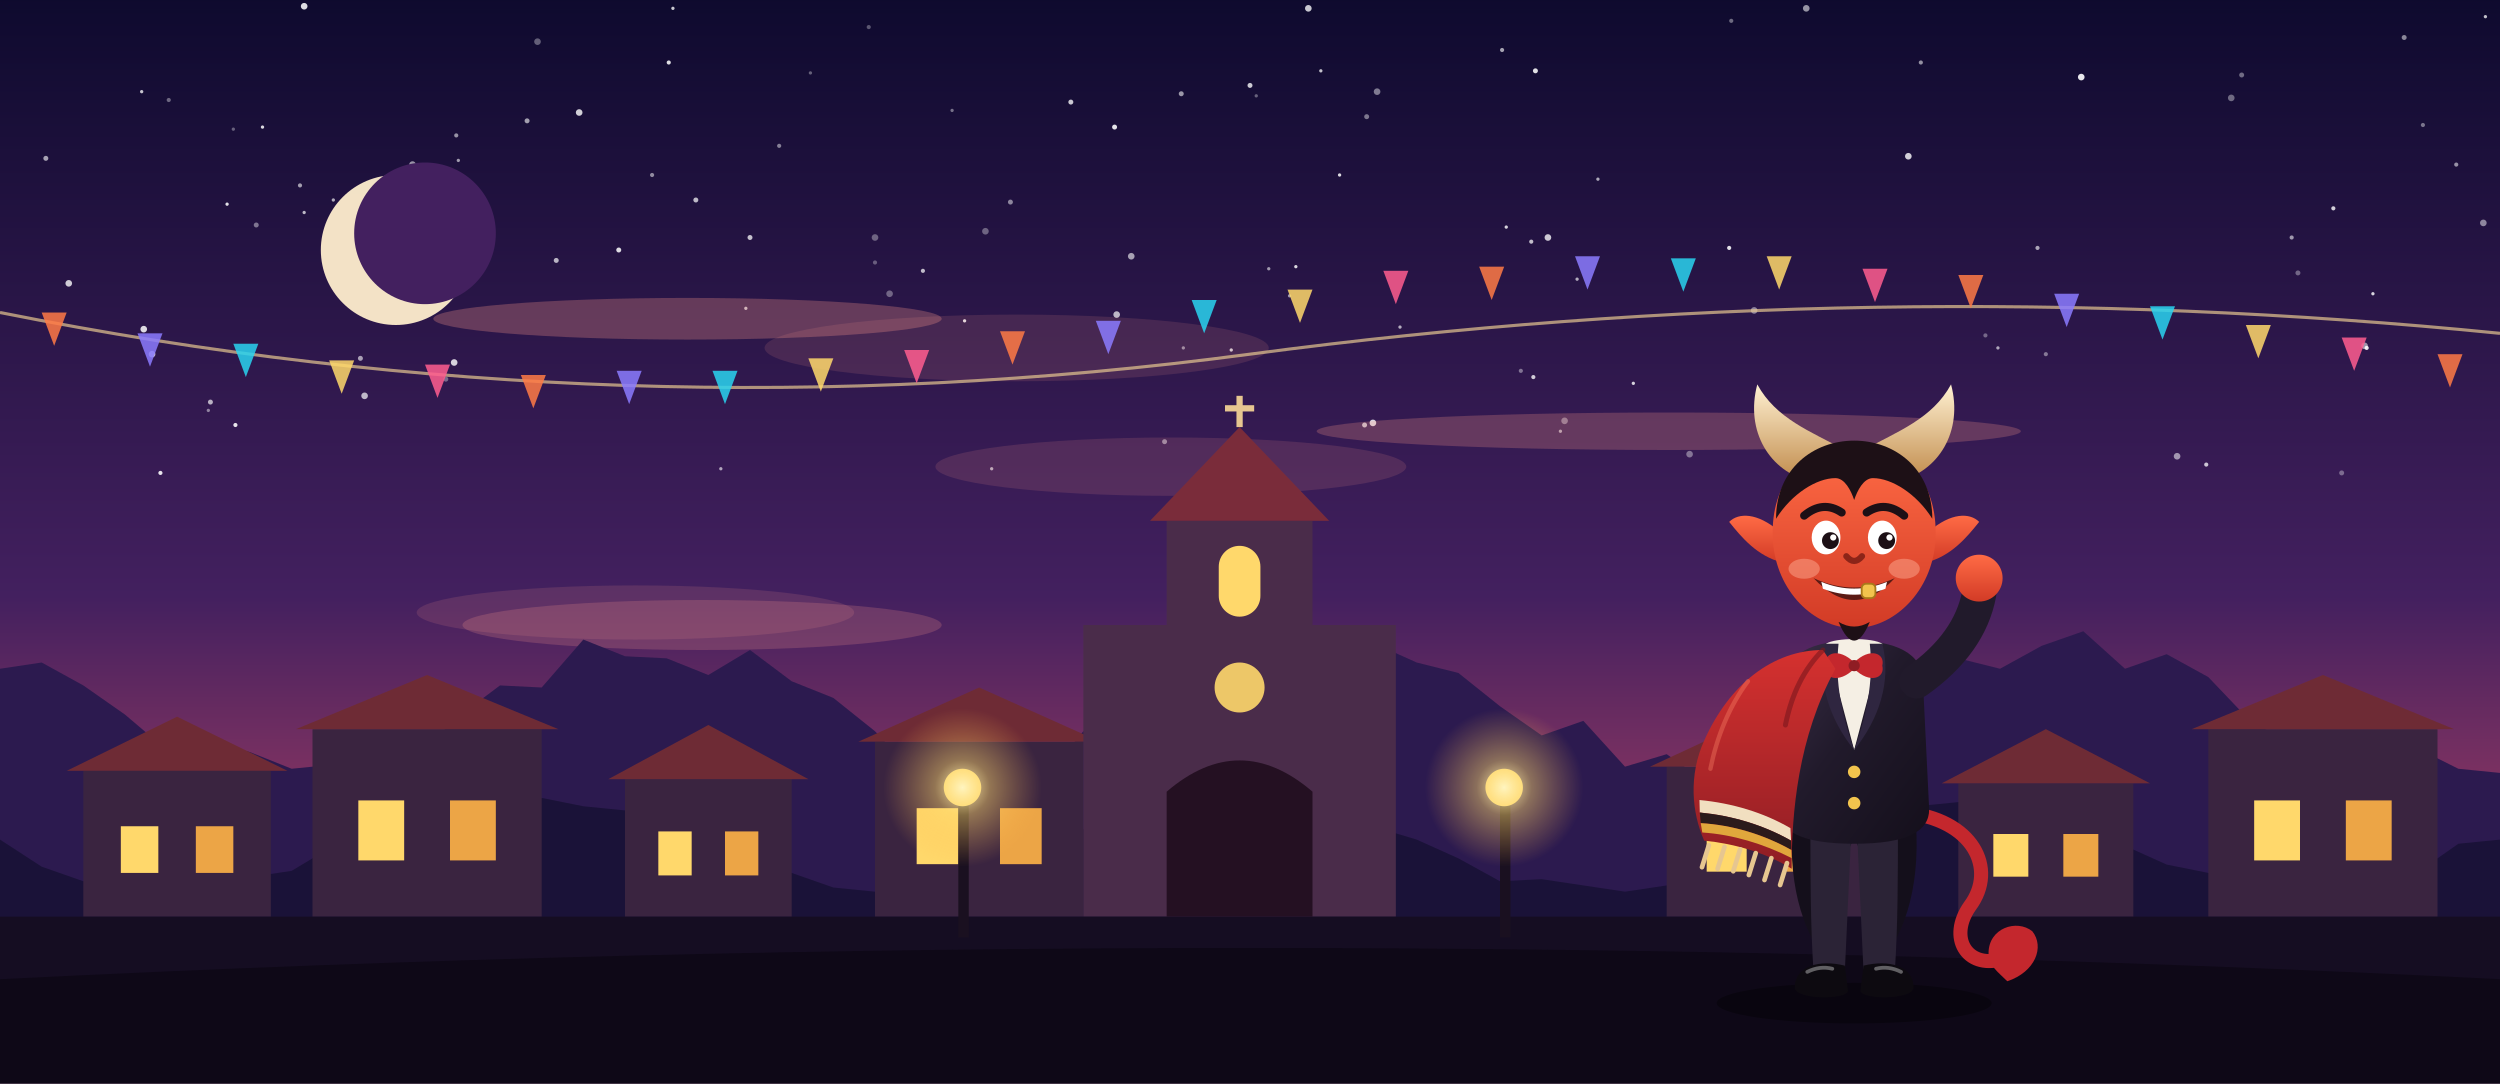
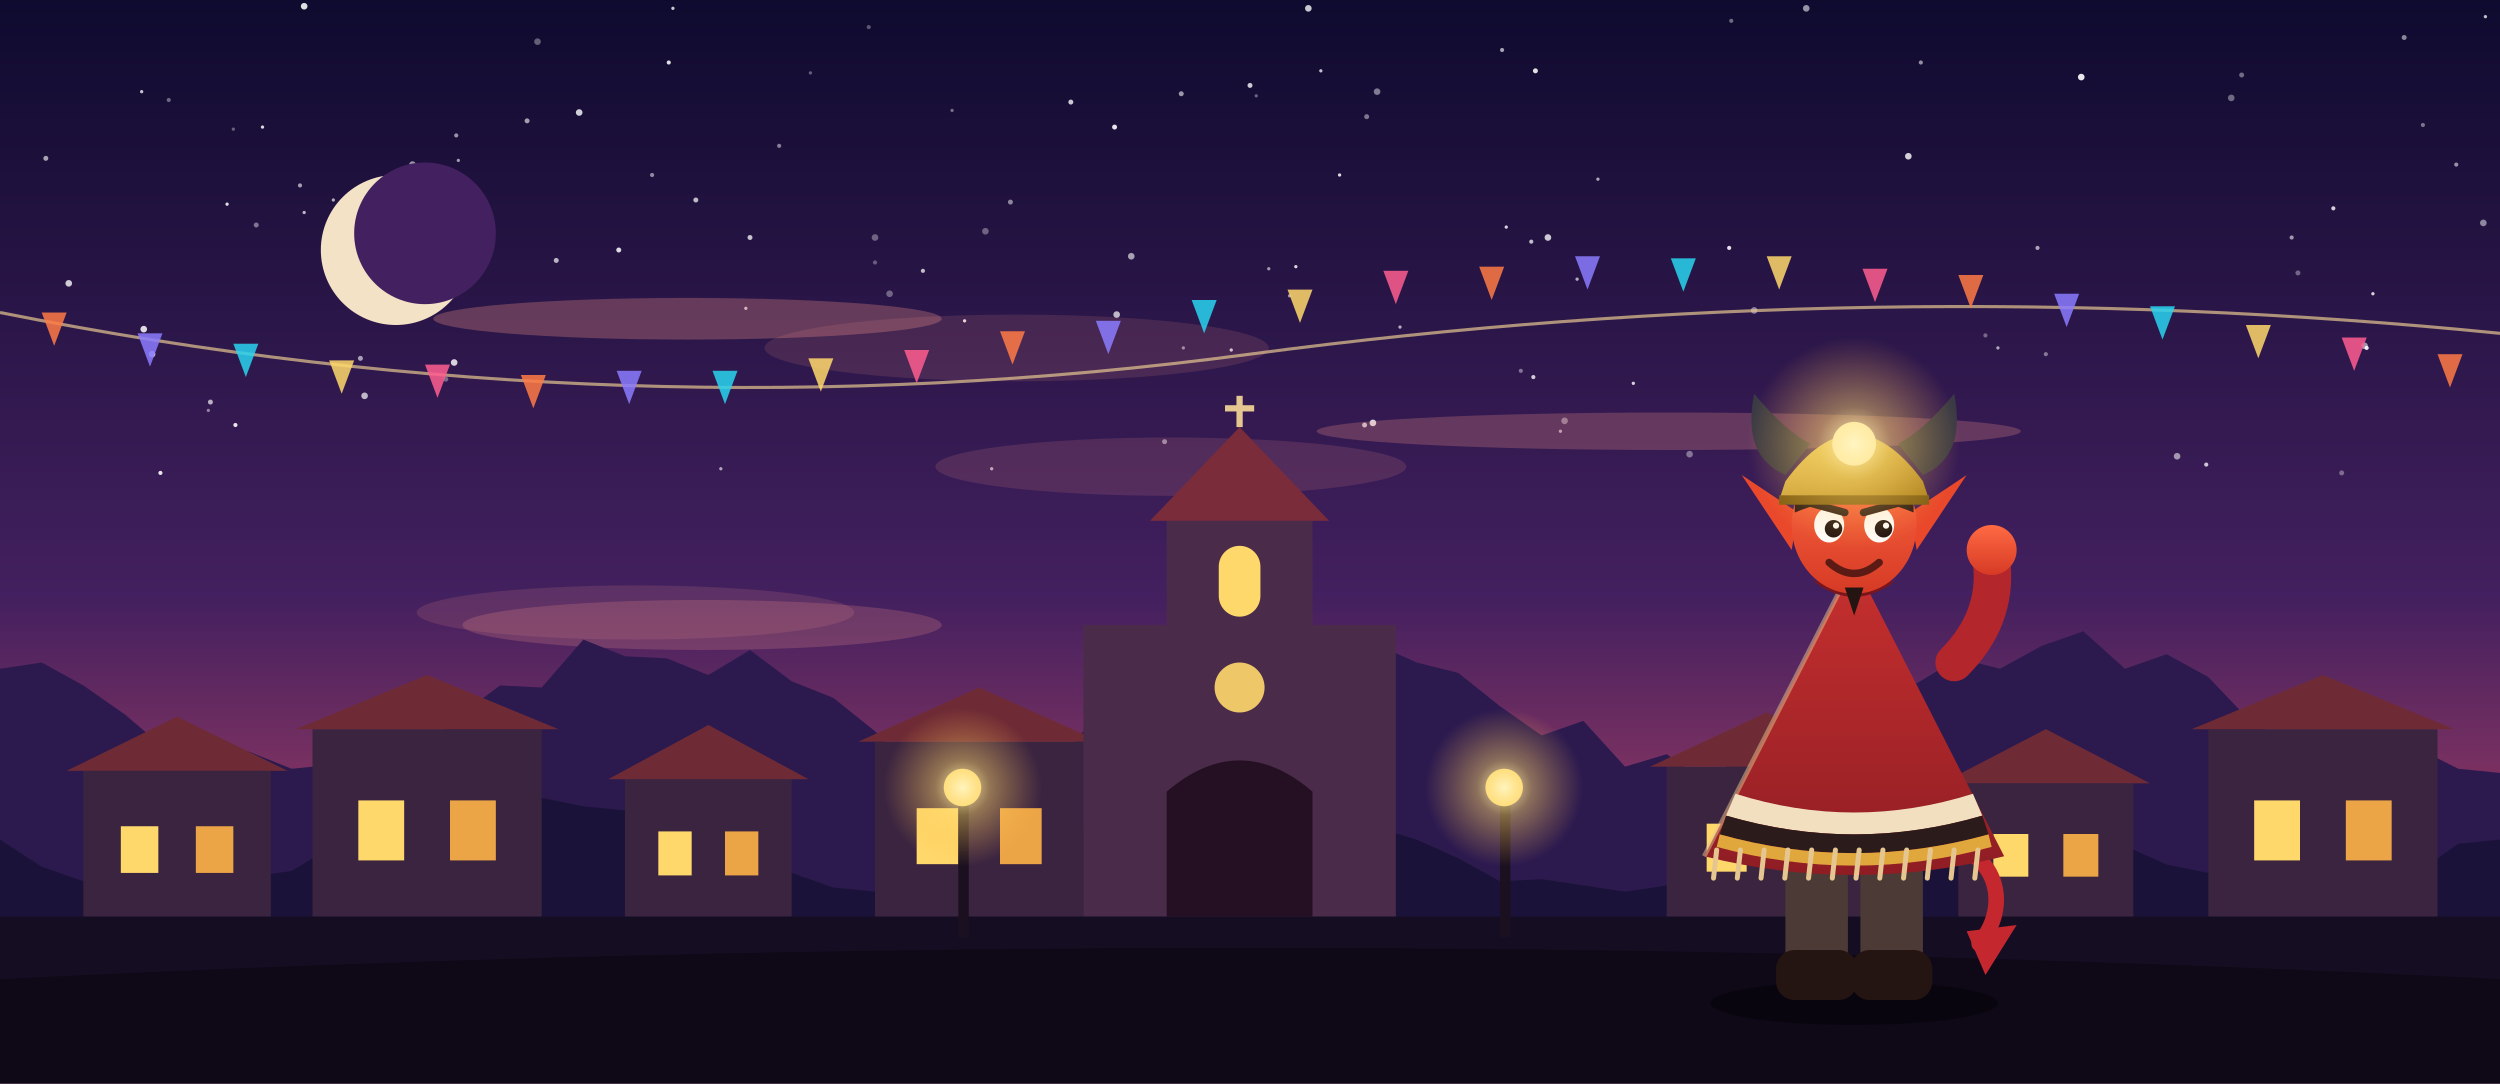
<svg xmlns="http://www.w3.org/2000/svg" viewBox="0 0 1200 520" preserveAspectRatio="xMidYMid slice">
  <defs>
    <linearGradient id="skin" x1="0" y1="0" x2="0" y2="1">
      <stop offset="0" stop-color="#ff6a43" />
      <stop offset="1" stop-color="#d63a25" />
    </linearGradient>
    <linearGradient id="helm" x1="0" y1="0" x2="1" y2="1">
      <stop offset="0" stop-color="#f1d263" />
      <stop offset="1" stop-color="#a97f1c" />
    </linearGradient>
    <linearGradient id="pon" x1="0" y1="0" x2="0" y2="1">
      <stop offset="0" stop-color="#c8302f" />
      <stop offset="1" stop-color="#8f1d24" />
    </linearGradient>
    <radialGradient id="lamp" cx=".5" cy=".5" r=".5">
      <stop offset="0" stop-color="#fff6c4" stop-opacity=".95" />
      <stop offset=".35" stop-color="#ffd86b" stop-opacity=".45" />
      <stop offset="1" stop-color="#ffb347" stop-opacity="0" />
    </radialGradient>
    <filter id="soft">
      <feGaussianBlur stdDeviation="6" />
    </filter>
    <filter id="blur2">
      <feGaussianBlur stdDeviation="2" />
    </filter>
    <linearGradient id="sky" x1="0" y1="0" x2="0" y2="1">
      <stop offset="0" stop-color="#0e0a2e" />
      <stop offset="0.55" stop-color="#43205f" />
      <stop offset="0.85" stop-color="#a93f63" />
      <stop offset="1" stop-color="#f08a58" />
    </linearGradient>
  </defs>
  <rect width="1200" height="520" fill="url(#sky)" />
  <circle cx="389" cy="35" r="0.8" fill="#fff" opacity="0.34" />
  <circle cx="643" cy="84" r="0.8" fill="#fff" opacity="0.85" />
  <circle cx="258" cy="20" r="1.6" fill="#fff" opacity="0.34" />
  <circle cx="109" cy="98" r="0.8" fill="#fff" opacity="0.87" />
  <circle cx="757" cy="134" r="0.8" fill="#fff" opacity="0.65" />
  <circle cx="476" cy="225" r="0.8" fill="#fff" opacity="0.63" />
  <circle cx="160" cy="96" r="0.8" fill="#fff" opacity="0.64" />
  <circle cx="672" cy="157" r="0.8" fill="#fff" opacity="0.65" />
  <circle cx="767" cy="86" r="0.8" fill="#fff" opacity="0.64" />
  <circle cx="743" cy="114" r="1.6" fill="#fff" opacity="0.77" />
  <circle cx="559" cy="212" r="1.2" fill="#fff" opacity="0.48" />
  <circle cx="953" cy="161" r="1.0" fill="#fff" opacity="0.35" />
  <circle cx="360" cy="114" r="1.2" fill="#fff" opacity="0.74" />
  <circle cx="346" cy="225" r="0.8" fill="#fff" opacity="0.61" />
  <circle cx="198" cy="79" r="1.6" fill="#fff" opacity="0.55" />
  <circle cx="1154" cy="18" r="1.2" fill="#fff" opacity="0.50" />
  <circle cx="420" cy="114" r="1.6" fill="#fff" opacity="0.34" />
  <circle cx="112" cy="62" r="0.8" fill="#fff" opacity="0.34" />
  <circle cx="842" cy="149" r="1.6" fill="#fff" opacity="0.47" />
  <circle cx="463" cy="154" r="0.8" fill="#fff" opacity="0.86" />
  <circle cx="427" cy="141" r="1.6" fill="#fff" opacity="0.34" />
  <circle cx="922" cy="30" r="1.0" fill="#fff" opacity="0.54" />
  <circle cx="1100" cy="114" r="1.0" fill="#fff" opacity="0.57" />
  <circle cx="659" cy="203" r="1.6" fill="#fff" opacity="0.82" />
  <circle cx="334" cy="96" r="1.2" fill="#fff" opacity="0.71" />
  <circle cx="457" cy="53" r="0.8" fill="#fff" opacity="0.41" />
  <circle cx="278" cy="54" r="1.6" fill="#fff" opacity="0.80" />
  <circle cx="219" cy="65" r="1.0" fill="#fff" opacity="0.55" />
  <circle cx="443" cy="130" r="1.0" fill="#fff" opacity="0.71" />
  <circle cx="619" cy="142" r="0.8" fill="#fff" opacity="0.57" />
  <circle cx="1045" cy="219" r="1.6" fill="#fff" opacity="0.54" />
  <circle cx="473" cy="111" r="1.6" fill="#fff" opacity="0.34" />
  <circle cx="81" cy="48" r="1.0" fill="#fff" opacity="0.37" />
  <circle cx="721" cy="24" r="1.0" fill="#fff" opacity="0.62" />
  <circle cx="1139" cy="141" r="0.8" fill="#fff" opacity="0.82" />
  <circle cx="737" cy="34" r="1.2" fill="#fff" opacity="0.87" />
  <circle cx="723" cy="109" r="0.8" fill="#fff" opacity="0.81" />
  <circle cx="1192" cy="107" r="1.6" fill="#fff" opacity="0.49" />
  <circle cx="173" cy="172" r="1.2" fill="#fff" opacity="0.59" />
  <circle cx="830" cy="119" r="1.0" fill="#fff" opacity="0.87" />
  <circle cx="634" cy="34" r="0.8" fill="#fff" opacity="0.75" />
  <circle cx="358" cy="148" r="0.8" fill="#fff" opacity="0.72" />
  <circle cx="313" cy="84" r="1.0" fill="#fff" opacity="0.51" />
  <circle cx="267" cy="125" r="1.2" fill="#fff" opacity="0.68" />
  <circle cx="736" cy="181" r="1.0" fill="#fff" opacity="0.78" />
  <circle cx="982" cy="170" r="1.0" fill="#fff" opacity="0.42" />
  <circle cx="591" cy="168" r="0.8" fill="#fff" opacity="0.77" />
  <circle cx="567" cy="45" r="1.2" fill="#fff" opacity="0.57" />
  <circle cx="1124" cy="227" r="1.2" fill="#fff" opacity="0.35" />
  <circle cx="123" cy="108" r="1.2" fill="#fff" opacity="0.42" />
  <circle cx="749" cy="207" r="0.8" fill="#fff" opacity="0.59" />
  <circle cx="784" cy="184" r="0.8" fill="#fff" opacity="0.80" />
  <circle cx="144" cy="89" r="1.0" fill="#fff" opacity="0.59" />
  <circle cx="214" cy="182" r="1.2" fill="#fff" opacity="0.35" />
  <circle cx="1135" cy="166" r="1.6" fill="#fff" opacity="0.54" />
  <circle cx="1136" cy="167" r="1.0" fill="#fff" opacity="0.90" />
  <circle cx="33" cy="136" r="1.6" fill="#fff" opacity="0.78" />
  <circle cx="175" cy="190" r="1.6" fill="#fff" opacity="0.69" />
  <circle cx="420" cy="126" r="1.0" fill="#fff" opacity="0.31" />
  <circle cx="959" cy="167" r="0.8" fill="#fff" opacity="0.62" />
  <circle cx="1120" cy="100" r="1.0" fill="#fff" opacity="0.80" />
  <circle cx="253" cy="58" r="1.2" fill="#fff" opacity="0.60" />
  <circle cx="916" cy="75" r="1.6" fill="#fff" opacity="0.80" />
  <circle cx="73" cy="170" r="1.6" fill="#fff" opacity="0.70" />
  <circle cx="978" cy="119" r="1.0" fill="#fff" opacity="0.62" />
  <circle cx="628" cy="4" r="1.6" fill="#fff" opacity="0.77" />
  <circle cx="730" cy="178" r="1.0" fill="#fff" opacity="0.40" />
  <circle cx="568" cy="167" r="0.8" fill="#fff" opacity="0.50" />
  <circle cx="622" cy="128" r="0.8" fill="#fff" opacity="0.83" />
  <circle cx="68" cy="44" r="0.8" fill="#fff" opacity="0.76" />
  <circle cx="609" cy="129" r="0.8" fill="#fff" opacity="0.57" />
  <circle cx="735" cy="116" r="1.0" fill="#fff" opacity="0.72" />
  <circle cx="543" cy="123" r="1.6" fill="#fff" opacity="0.60" />
  <circle cx="297" cy="120" r="1.2" fill="#fff" opacity="0.85" />
  <circle cx="1071" cy="47" r="1.6" fill="#fff" opacity="0.38" />
  <circle cx="146" cy="102" r="0.8" fill="#fff" opacity="0.70" />
  <circle cx="514" cy="49" r="1.2" fill="#fff" opacity="0.77" />
  <circle cx="1076" cy="36" r="1.2" fill="#fff" opacity="0.39" />
  <circle cx="1059" cy="223" r="1.0" fill="#fff" opacity="0.75" />
  <circle cx="113" cy="204" r="1.0" fill="#fff" opacity="0.89" />
  <circle cx="999" cy="37" r="1.6" fill="#fff" opacity="0.90" />
  <circle cx="485" cy="97" r="1.2" fill="#fff" opacity="0.49" />
  <circle cx="867" cy="4" r="1.6" fill="#fff" opacity="0.56" />
  <circle cx="22" cy="76" r="1.2" fill="#fff" opacity="0.61" />
  <circle cx="77" cy="227" r="1.0" fill="#fff" opacity="0.88" />
  <circle cx="126" cy="61" r="0.8" fill="#fff" opacity="0.84" />
  <circle cx="218" cy="174" r="1.6" fill="#fff" opacity="0.81" />
  <circle cx="811" cy="218" r="1.6" fill="#fff" opacity="0.39" />
  <circle cx="1103" cy="131" r="1.2" fill="#fff" opacity="0.35" />
  <circle cx="69" cy="158" r="1.6" fill="#fff" opacity="0.84" />
  <circle cx="323" cy="4" r="0.8" fill="#fff" opacity="0.78" />
  <circle cx="100" cy="197" r="0.8" fill="#fff" opacity="0.46" />
  <circle cx="146" cy="3" r="1.6" fill="#fff" opacity="0.86" />
  <circle cx="321" cy="30" r="1.0" fill="#fff" opacity="0.86" />
  <circle cx="1163" cy="60" r="1.0" fill="#fff" opacity="0.42" />
  <circle cx="374" cy="70" r="1.0" fill="#fff" opacity="0.47" />
  <circle cx="600" cy="41" r="1.2" fill="#fff" opacity="0.78" />
  <circle cx="1193" cy="8" r="0.8" fill="#fff" opacity="0.74" />
  <circle cx="661" cy="44" r="1.6" fill="#fff" opacity="0.45" />
  <circle cx="536" cy="151" r="1.6" fill="#fff" opacity="0.69" />
  <circle cx="655" cy="204" r="1.2" fill="#fff" opacity="0.71" />
  <circle cx="1179" cy="79" r="1.0" fill="#fff" opacity="0.54" />
  <circle cx="417" cy="13" r="1.0" fill="#fff" opacity="0.31" />
  <circle cx="751" cy="202" r="1.6" fill="#fff" opacity="0.40" />
  <circle cx="101" cy="193" r="1.2" fill="#fff" opacity="0.66" />
  <circle cx="831" cy="10" r="1.0" fill="#fff" opacity="0.39" />
  <circle cx="535" cy="61" r="1.2" fill="#fff" opacity="0.88" />
  <circle cx="656" cy="56" r="1.2" fill="#fff" opacity="0.43" />
  <circle cx="220" cy="77" r="0.8" fill="#fff" opacity="0.58" />
  <circle cx="603" cy="46" r="0.8" fill="#fff" opacity="0.35" />
  <circle cx="190" cy="120" r="36" fill="#fdeccd" opacity=".95" />
  <circle cx="204" cy="112" r="34" fill="#43205f" />
  <ellipse cx="305" cy="294" rx="105" ry="13" fill="#ff9a8b" opacity="0.14" />
  <ellipse cx="337" cy="300" rx="115" ry="12" fill="#ff9a8b" opacity="0.20" />
  <ellipse cx="562" cy="224" rx="113" ry="14" fill="#ff9a8b" opacity="0.14" />
  <ellipse cx="330" cy="153" rx="122" ry="10" fill="#ff9a8b" opacity="0.28" />
  <ellipse cx="488" cy="167" rx="121" ry="16" fill="#ff9a8b" opacity="0.13" />
  <ellipse cx="801" cy="207" rx="169" ry="9" fill="#ff9a8b" opacity="0.24" />
  <path d="M0 520 L0 321 L20 318 L40 329 L60 343 L80 360 L100 356 L120 361 L140 369 L160 367 L180 367 L200 363 L220 344 L240 329 L260 330 L280 307 L300 315 L320 316 L340 324 L360 312 L380 327 L400 335 L420 351 L440 372 L460 371 L480 370 L500 375 L520 351 L540 355 L560 348 L580 324 L600 328 L620 304 L640 311 L660 309 L680 318 L700 323 L720 339 L740 353 L760 346 L780 368 L800 362 L820 376 L840 357 L860 353 L880 346 L900 335 L920 328 L940 316 L960 321 L980 310 L1000 303 L1020 321 L1040 314 L1060 325 L1080 346 L1100 357 L1120 364 L1140 370 L1160 359 L1180 369 L1200 371 L1200 520 Z" fill="#2c1a4f" />
  <path d="M0 520 L0 403 L20 416 L40 423 L60 420 L80 428 L100 428 L120 421 L140 418 L160 406 L180 404 L200 392 L220 391 L240 386 L260 383 L280 387 L300 389 L320 397 L340 410 L360 410 L380 419 L400 426 L420 428 L440 422 L460 421 L480 413 L500 407 L520 398 L540 395 L560 388 L580 386 L600 388 L620 385 L640 394 L660 397 L680 403 L700 412 L720 423 L740 422 L760 425 L780 428 L800 425 L820 416 L840 413 L860 398 L880 395 L900 390 L920 387 L940 385 L960 385 L980 394 L1000 400 L1020 406 L1040 415 L1060 419 L1080 424 L1100 426 L1120 424 L1140 421 L1160 419 L1180 405 L1200 403 L1200 520 Z" fill="#1a1238" />
  <rect x="40" y="370" width="90" height="70" fill="#3a2440" />
  <path d="M32 370 L85.0 344 L138 370 Z" fill="#6e2b35" />
  <rect x="58.0" y="396.6" width="18.0" height="22.4" fill="#ffd86b" />
  <rect x="94.0" y="396.6" width="18.0" height="22.4" fill="#ffb347" opacity=".9" />
  <rect x="150" y="350" width="110" height="90" fill="#3a2440" />
  <path d="M142 350 L205.0 324 L268 350 Z" fill="#6e2b35" />
  <rect x="172.0" y="384.2" width="22.0" height="28.8" fill="#ffd86b" />
  <rect x="216.0" y="384.2" width="22.0" height="28.8" fill="#ffb347" opacity=".9" />
  <rect x="300" y="374" width="80" height="66" fill="#3a2440" />
  <path d="M292 374 L340.0 348 L388 374 Z" fill="#6e2b35" />
  <rect x="316.0" y="399.08" width="16.0" height="21.12" fill="#ffd86b" />
  <rect x="348.0" y="399.08" width="16.0" height="21.12" fill="#ffb347" opacity=".9" />
  <rect x="420" y="356" width="100" height="84" fill="#3a2440" />
  <path d="M412 356 L470.0 330 L528 356 Z" fill="#6e2b35" />
  <rect x="440.0" y="387.92" width="20.0" height="26.88" fill="#ffd86b" />
  <rect x="480.0" y="387.92" width="20.0" height="26.88" fill="#ffb347" opacity=".9" />
  <rect x="800" y="368" width="96" height="72" fill="#3a2440" />
  <path d="M792 368 L848.0 342 L904 368 Z" fill="#6e2b35" />
  <rect x="819.2" y="395.36" width="19.2" height="23.04" fill="#ffd86b" />
  <rect x="857.6" y="395.36" width="19.2" height="23.04" fill="#ffb347" opacity=".9" />
  <rect x="1060" y="350" width="110" height="90" fill="#3a2440" />
  <path d="M1052 350 L1115.0 324 L1178 350 Z" fill="#6e2b35" />
  <rect x="1082.0" y="384.2" width="22.0" height="28.8" fill="#ffd86b" />
  <rect x="1126.0" y="384.2" width="22.0" height="28.8" fill="#ffb347" opacity=".9" />
  <rect x="940" y="376" width="84" height="64" fill="#3a2440" />
  <path d="M932 376 L982.0 350 L1032 376 Z" fill="#6e2b35" />
  <rect x="956.8" y="400.32" width="16.8" height="20.48" fill="#ffd86b" />
  <rect x="990.4" y="400.32" width="16.8" height="20.48" fill="#ffb347" opacity=".9" />
  <rect x="520" y="300" width="150" height="140" fill="#4a2c4a" />
  <rect x="560" y="250" width="70" height="60" fill="#4a2c4a" />
  <path d="M552 250 L595 205 L638 250 Z" fill="#7a2c3a" />
  <rect x="585" y="262" width="20" height="34" rx="10" fill="#ffd86b" />
  <path d="M595 190 V205 M588 196 H602" stroke="#e6c690" stroke-width="3" />
  <path d="M560 440 V380 Q595 350 630 380 V440 Z" fill="#241022" />
  <circle cx="595" cy="330" r="12" fill="#ffd86b" opacity=".9" />
  <path d="M0 440 H1200 V520 H0 Z" fill="#150d22" />
  <path d="M0 470 Q600 440 1200 470 V520 H0 Z" fill="#0e0817" />
  <rect x="460" y="380" width="5" height="70" fill="#1a1020" />
  <circle cx="462" cy="378" r="9" fill="#ffd86b" />
  <circle cx="462" cy="378" r="38" fill="url(#lamp)" />
  <rect x="720" y="380" width="5" height="70" fill="#1a1020" />
  <circle cx="722" cy="378" r="9" fill="#ffd86b" />
  <circle cx="722" cy="378" r="38" fill="url(#lamp)" />
  <path d="M0 150 Q300 210 600 170 T1200 160" fill="none" stroke="#e6c690" stroke-width="1.5" opacity=".7" />
  <path d="M20 150 l12 0 l-6 16 Z" fill="#ff7a45" opacity=".85" />
  <path d="M66 160 l12 0 l-6 16 Z" fill="#8b7bff" opacity=".85" />
  <path d="M112 165 l12 0 l-6 16 Z" fill="#29d3f0" opacity=".85" />
  <path d="M158 173 l12 0 l-6 16 Z" fill="#ffd86b" opacity=".85" />
  <path d="M204 175 l12 0 l-6 16 Z" fill="#ff5d8f" opacity=".85" />
  <path d="M250 180 l12 0 l-6 16 Z" fill="#ff7a45" opacity=".85" />
  <path d="M296 178 l12 0 l-6 16 Z" fill="#8b7bff" opacity=".85" />
  <path d="M342 178 l12 0 l-6 16 Z" fill="#29d3f0" opacity=".85" />
  <path d="M388 172 l12 0 l-6 16 Z" fill="#ffd86b" opacity=".85" />
  <path d="M434 168 l12 0 l-6 16 Z" fill="#ff5d8f" opacity=".85" />
  <path d="M480 159 l12 0 l-6 16 Z" fill="#ff7a45" opacity=".85" />
  <path d="M526 154 l12 0 l-6 16 Z" fill="#8b7bff" opacity=".85" />
  <path d="M572 144 l12 0 l-6 16 Z" fill="#29d3f0" opacity=".85" />
  <path d="M618 139 l12 0 l-6 16 Z" fill="#ffd86b" opacity=".85" />
  <path d="M664 130 l12 0 l-6 16 Z" fill="#ff5d8f" opacity=".85" />
  <path d="M710 128 l12 0 l-6 16 Z" fill="#ff7a45" opacity=".85" />
  <path d="M756 123 l12 0 l-6 16 Z" fill="#8b7bff" opacity=".85" />
  <path d="M802 124 l12 0 l-6 16 Z" fill="#29d3f0" opacity=".85" />
  <path d="M848 123 l12 0 l-6 16 Z" fill="#ffd86b" opacity=".85" />
  <path d="M894 129 l12 0 l-6 16 Z" fill="#ff5d8f" opacity=".85" />
  <path d="M940 132 l12 0 l-6 16 Z" fill="#ff7a45" opacity=".85" />
  <path d="M986 141 l12 0 l-6 16 Z" fill="#8b7bff" opacity=".85" />
  <path d="M1032 147 l12 0 l-6 16 Z" fill="#29d3f0" opacity=".85" />
  <path d="M1078 156 l12 0 l-6 16 Z" fill="#ffd86b" opacity=".85" />
  <path d="M1124 162 l12 0 l-6 16 Z" fill="#ff5d8f" opacity=".85" />
  <path d="M1170 170 l12 0 l-6 16 Z" fill="#ff7a45" opacity=".85" />
-   <g id="diablo" transform="translate(890,480) scale(1.5,1.5) translate(-60,-200)">
-     <defs>
-       <linearGradient id="dv-skin" x1="0" y1="0" x2="0" y2="1">
-         <stop offset="0" stop-color="#ff6b45" />
-         <stop offset="1" stop-color="#d23b26" />
-       </linearGradient>
-       <linearGradient id="dv-horn" x1="0" y1="0" x2="0" y2="1">
-         <stop offset="0" stop-color="#fff1d2" />
-         <stop offset="1" stop-color="#c08a4a" />
-       </linearGradient>
-       <linearGradient id="dv-poncho" x1="0" y1="0" x2="0" y2="1">
-         <stop offset="0" stop-color="#d5312f" />
-         <stop offset="1" stop-color="#8f1d24" />
-       </linearGradient>
-       <linearGradient id="dv-frac" x1="0" y1="0" x2="1" y2="1">
-         <stop offset="0" stop-color="#3a2f48" />
-         <stop offset=".45" stop-color="#211a2b" />
-         <stop offset="1" stop-color="#140f1b" />
-       </linearGradient>
-       <radialGradient id="dv-glow" cx=".5" cy=".5" r=".5">
-         <stop offset="0" stop-color="#fff6c4" stop-opacity=".9" />
-         <stop offset=".35" stop-color="#ffd86b" stop-opacity=".4" />
-         <stop offset="1" stop-color="#ffb347" stop-opacity="0" />
-       </radialGradient>
-     </defs>
-     <ellipse cx="60" cy="201" rx="44" ry="6.5" fill="#000" opacity=".35" />
-     <path d="M76 140 C98 142 106 158 97 170 C90 180 96 190 107 187" fill="none" stroke="#c4272d" stroke-width="4.5" stroke-linecap="round" />
-     <path d="M103 185 C103 177 112 174 117 178 C121 183 118 191 109 194 C106 191 103 189 103 185 Z" fill="#c4272d" />
-     <path d="M41 136 C38 158 42 175 50 186 C53 170 56 156 60 148 C64 156 67 170 70 186 C78 175 82 158 79 136 Z" fill="#140f1b" />
-     <path d="M46 144 C46 160 46 176 47 191 L57 191 L59 148 Z" fill="#2b2336" />
-     <path d="M61 148 L63 191 L73 191 C74 176 74 160 74 144 Z" fill="#2b2336" />
-     <path d="M41 196 C41 189 49 187 57 189 L58 197 C58 200 41 200 41 196 Z" fill="#0d0a10" />
-     <path d="M79 196 C79 189 71 187 63 189 L62 197 C62 200 79 200 79 196 Z" fill="#0d0a10" />
-     <path d="M45 191 Q49 189 53 190" fill="none" stroke="#fff" stroke-width="1.2" opacity=".35" stroke-linecap="round" />
-     <path d="M67 190 Q71 189 75 191" fill="none" stroke="#fff" stroke-width="1.2" opacity=".35" stroke-linecap="round" />
-     <path d="M38 98 C38 89 47 85 60 85 C73 85 82 89 82 98 L84 139 C84 146 77 150 60 150 C43 150 36 146 36 139 Z" fill="url(#dv-frac)" />
-     <path d="M51 86 L60 120 L69 86 C66 84 54 84 51 86 Z" fill="#f5efe4" />
-     <path d="M51 86 C48 98 52 110 60 120 C55 106 54 96 55 86 Z" fill="#2f2640" />
-     <path d="M69 86 C72 98 68 110 60 120 C65 106 66 96 65 86 Z" fill="#2f2640" />
-     <path d="M60 92 C55 87 50 89 51 93 C50 97 55 99 60 94 C65 99 70 97 69 93 C70 89 65 87 60 92 Z" fill="#c4272d" />
-     <circle cx="60" cy="93" r="1.8" fill="#8f1d24" />
-     <circle cx="60" cy="127" r="2" fill="#f2c44d" />
-     <circle cx="60" cy="137" r="2" fill="#f2c44d" />
-     <path d="M50 88 C34 88 20 99 12 117 C7 128 8 140 12 149 C22 150 32 153 40 158 C40 140 42 116 54 94 Z" fill="url(#dv-poncho)" />
-     <path d="M10.5 136 C21 137 31 140 39.6 145 L39.8 149 C31 144 21 141 10.6 140 Z" fill="#f1dfc0" />
-     <path d="M10.6 140 C21 141 31 144 39.8 149 L39.9 152 C31 147 21 144 10.9 143.4 Z" fill="#2b1b1b" />
-     <path d="M10.9 143.4 C21 144 31 147 39.9 152 L40 154.6 C31 150 21 147 11.4 146.4 Z" fill="#e0a73c" />
-     <path d="M26 98 C20 106 16 116 14 126" fill="none" stroke="#ff8a6a" stroke-width="1.4" opacity=".35" stroke-linecap="round" />
-     <path d="M50 88 C44 94 40 102 38 112" fill="none" stroke="#7a151c" stroke-width="1.6" opacity=".6" stroke-linecap="round" />
-     <path d="M13.5 150.5 l-2.2 7" stroke="#e6c690" stroke-width="1.5" stroke-linecap="round" />
-     <path d="M18.5 151.0 l-2.2 7" stroke="#e6c690" stroke-width="1.5" stroke-linecap="round" />
-     <path d="M23.5 151.8 l-2.2 7" stroke="#e6c690" stroke-width="1.5" stroke-linecap="round" />
-     <path d="M28.5 153.0 l-2.2 7" stroke="#e6c690" stroke-width="1.5" stroke-linecap="round" />
-     <path d="M33.5 154.6 l-2.2 7" stroke="#e6c690" stroke-width="1.5" stroke-linecap="round" />
-     <path d="M38.5 156.2 l-2.2 7" stroke="#e6c690" stroke-width="1.5" stroke-linecap="round" />
-     <path d="M80 98 Q97 86 100 70" fill="none" stroke="#211a2b" stroke-width="11" stroke-linecap="round" />
-     <circle cx="100" cy="65" r="7.5" fill="url(#dv-skin)" />
-     <path d="M46 34 C33 31 25 18 29 3 C35 14 46 18 57 24 Z" fill="url(#dv-horn)" />
-     <path d="M74 34 C87 31 95 18 91 3 C85 14 74 18 63 24 Z" fill="url(#dv-horn)" />
-     <path d="M36 50 C29 44 23 44 20 47 C24 52 29 58 37 60 Z" fill="url(#dv-skin)" />
-     <path d="M84 50 C91 44 97 44 100 47 C96 52 91 58 83 60 Z" fill="url(#dv-skin)" />
-     <path d="M60 23 C79 23 87 37 86 53 C85 69 73 81 60 81 C47 81 35 69 34 53 C33 37 41 23 60 23 Z" fill="url(#dv-skin)" />
-     <path d="M35 46 C35 30 47 21 60 21 C73 21 85 30 85 46 C80 38 72 33 66 33 C63 33 61 37 60 40 C59 37 57 33 54 33 C48 33 40 38 35 46 Z" fill="#1d1016" />
-     <path d="M44 45 Q50 40 56 44" fill="none" stroke="#1d1016" stroke-width="2.6" stroke-linecap="round" />
-     <path d="M64 44 Q70 40 76 45" fill="none" stroke="#1d1016" stroke-width="2.6" stroke-linecap="round" />
-     <ellipse cx="51" cy="52" rx="4.6" ry="5.4" fill="#fff" />
-     <ellipse cx="69" cy="52" rx="4.6" ry="5.4" fill="#fff" />
-     <circle cx="52.4" cy="53" r="2.7" fill="#1d1016" />
-     <circle cx="70.4" cy="53" r="2.7" fill="#1d1016" />
-     <circle cx="53.3" cy="52" r="1" fill="#fff" />
-     <circle cx="71.3" cy="52" r="1" fill="#fff" />
-     <ellipse cx="44" cy="62" rx="5" ry="3.2" fill="#ffb199" opacity=".45" />
-     <ellipse cx="76" cy="62" rx="5" ry="3.2" fill="#ffb199" opacity=".45" />
-     <path d="M57.5 58 Q60 61 62.5 58" fill="none" stroke="#8c2418" stroke-width="2" stroke-linecap="round" />
-     <path d="M47 65 Q60 79 73 65 Q60 71 47 65 Z" fill="#5b1a14" />
-     <path d="M49.5 66.2 Q60 70.5 70.5 66.2 L70 68.4 Q60 72.2 50 68.4 Z" fill="#fff" />
-     <rect x="62.4" y="66.8" width="4.4" height="4.6" rx="1.4" fill="#f2c44d" stroke="#a8791a" stroke-width=".6" />
-     <path d="M55 79 Q60 91 65 79 Q60 82 55 79 Z" fill="#1d1016" />
+   <g transform="translate(890,480) scale(1.5,1.5) translate(-60,-200)">
+     <ellipse cx="60" cy="201" rx="46" ry="7" fill="#000" opacity=".35" />
+     <path d="M78 150 C104 146 112 168 100 182" fill="none" stroke="#c4272d" stroke-width="5" stroke-linecap="round" />
+     <path d="M96 178 L112 176 L102 192 Z" fill="#c4272d" />
+     <rect x="38" y="140" width="20" height="50" rx="5" fill="#4b3a35" />
+     <rect x="62" y="140" width="20" height="50" rx="5" fill="#4b3a35" />
+     <rect x="35" y="184" width="26" height="16" rx="6" fill="#241512" />
+     <rect x="59" y="184" width="26" height="16" rx="6" fill="#241512" />
+     <path d="M60 60 L12 154 Q60 166 108 154 Z" fill="url(#pon)" />
+     <path d="M60 60 L12 154" stroke="#e6c690" stroke-width="1.5" opacity=".5" />
+     <path d="M22 134 Q60 146 98 134 L101 141 Q60 153 19 141 Z" fill="#f1dfc0" />
+     <path d="M19 141 Q60 153 101 141 L103 147 Q60 159 17 147 Z" fill="#2b1b1b" />
+     <path d="M17 147 Q60 159 103 147 L104 151 Q60 163 16 151 Z" fill="#e0a73c" />
+     <path d="M16.0 152 l-1 9" stroke="#e6c690" stroke-width="1.6" stroke-linecap="round" />
+     <path d="M23.6 152 l-1 9" stroke="#e6c690" stroke-width="1.6" stroke-linecap="round" />
+     <path d="M31.2 152 l-1 9" stroke="#e6c690" stroke-width="1.6" stroke-linecap="round" />
+     <path d="M38.8 152 l-1 9" stroke="#e6c690" stroke-width="1.6" stroke-linecap="round" />
+     <path d="M46.4 152 l-1 9" stroke="#e6c690" stroke-width="1.6" stroke-linecap="round" />
+     <path d="M54.0 152 l-1 9" stroke="#e6c690" stroke-width="1.6" stroke-linecap="round" />
+     <path d="M61.6 152 l-1 9" stroke="#e6c690" stroke-width="1.6" stroke-linecap="round" />
+     <path d="M69.2 152 l-1 9" stroke="#e6c690" stroke-width="1.6" stroke-linecap="round" />
+     <path d="M76.8 152 l-1 9" stroke="#e6c690" stroke-width="1.6" stroke-linecap="round" />
+     <path d="M84.4 152 l-1 9" stroke="#e6c690" stroke-width="1.6" stroke-linecap="round" />
+     <path d="M92.0 152 l-1 9" stroke="#e6c690" stroke-width="1.6" stroke-linecap="round" />
+     <path d="M99.6 152 l-1 9" stroke="#e6c690" stroke-width="1.6" stroke-linecap="round" />
+     <path d="M47 66 Q60 76 73 66" fill="#7a151c" />
+     <path d="M92 92 Q106 78 104 60" fill="none" stroke="#b3262b" stroke-width="12" stroke-linecap="round" />
+     <circle cx="104" cy="56" r="8" fill="url(#skin)" />
+     <path d="M42 44 L24 32 L40 56 Z" fill="#e9482b" />
+     <path d="M78 44 L96 32 L80 56 Z" fill="#e9482b" />
+     <ellipse cx="60" cy="48" rx="20" ry="22" fill="url(#skin)" />
+     <path d="M41 40 Q60 22 79 40 L79 44 Q60 36 41 44 Z" fill="#241512" />
+     <ellipse cx="52" cy="48" rx="4.8" ry="5.6" fill="#fff" />
+     <ellipse cx="68" cy="48" rx="4.8" ry="5.6" fill="#fff" />
+     <circle cx="53.4" cy="49.2" r="2.8" fill="#1a0f0f" />
+     <circle cx="69.4" cy="49.2" r="2.8" fill="#1a0f0f" />
+     <circle cx="54.2" cy="48.2" r="1" fill="#fff" />
+     <circle cx="70.2" cy="48.2" r="1" fill="#fff" />
+     <path d="M46 41 L57 44 M74 41 L63 44" stroke="#241512" stroke-width="2.4" stroke-linecap="round" />
+     <path d="M52 60 Q60 67 68 60" fill="none" stroke="#5b1a14" stroke-width="2.4" stroke-linecap="round" />
+     <path d="M57 68 L60 77 L63 68 Z" fill="#241512" />
+     <path d="M38 34 Q60 4 82 34 L84 40 L36 40 Z" fill="url(#helm)" />
+     <path d="M36 40 H84" stroke="#7d5d12" stroke-width="3" />
+     <path d="M38 32 Q24 26 28 6 Q38 18 46 22 Z" fill="#3a3a44" />
+     <path d="M82 32 Q96 26 92 6 Q82 18 74 22 Z" fill="#3a3a44" />
+     <circle cx="60" cy="22" r="7" fill="#fff7c8" />
+     <circle cx="60" cy="22" r="34" fill="url(#lamp)" />
  </g>
</svg>
